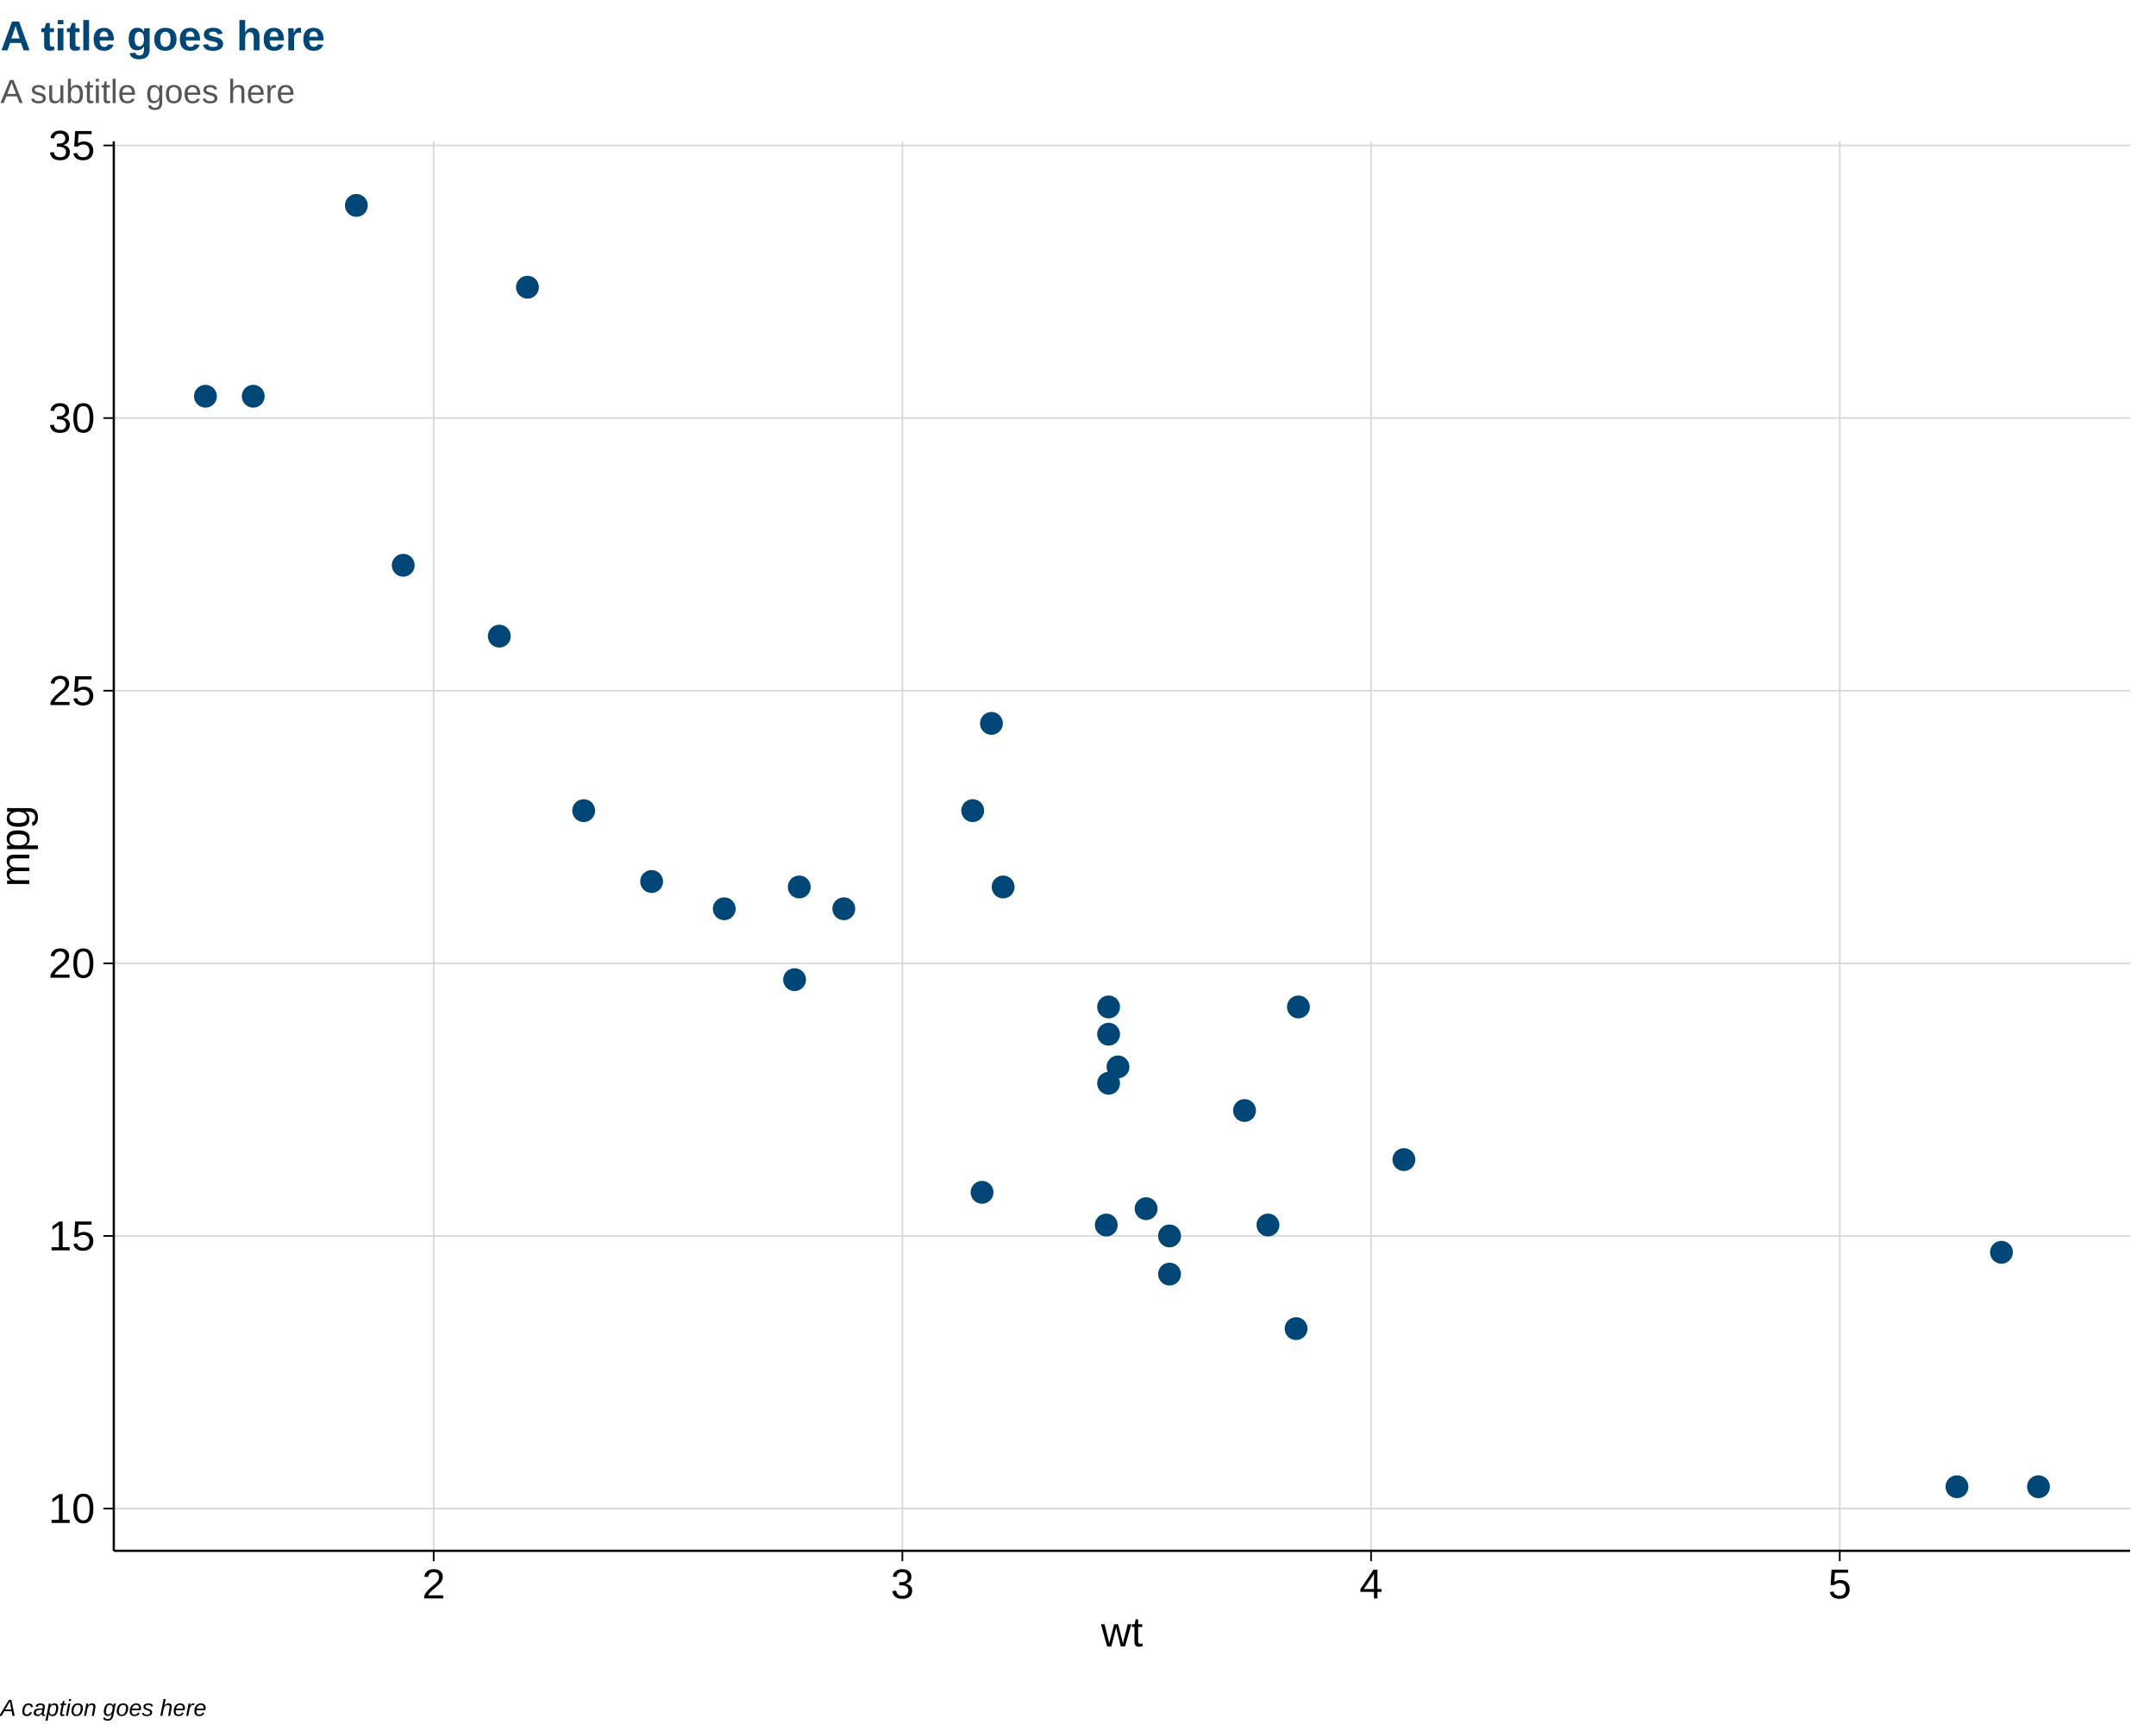
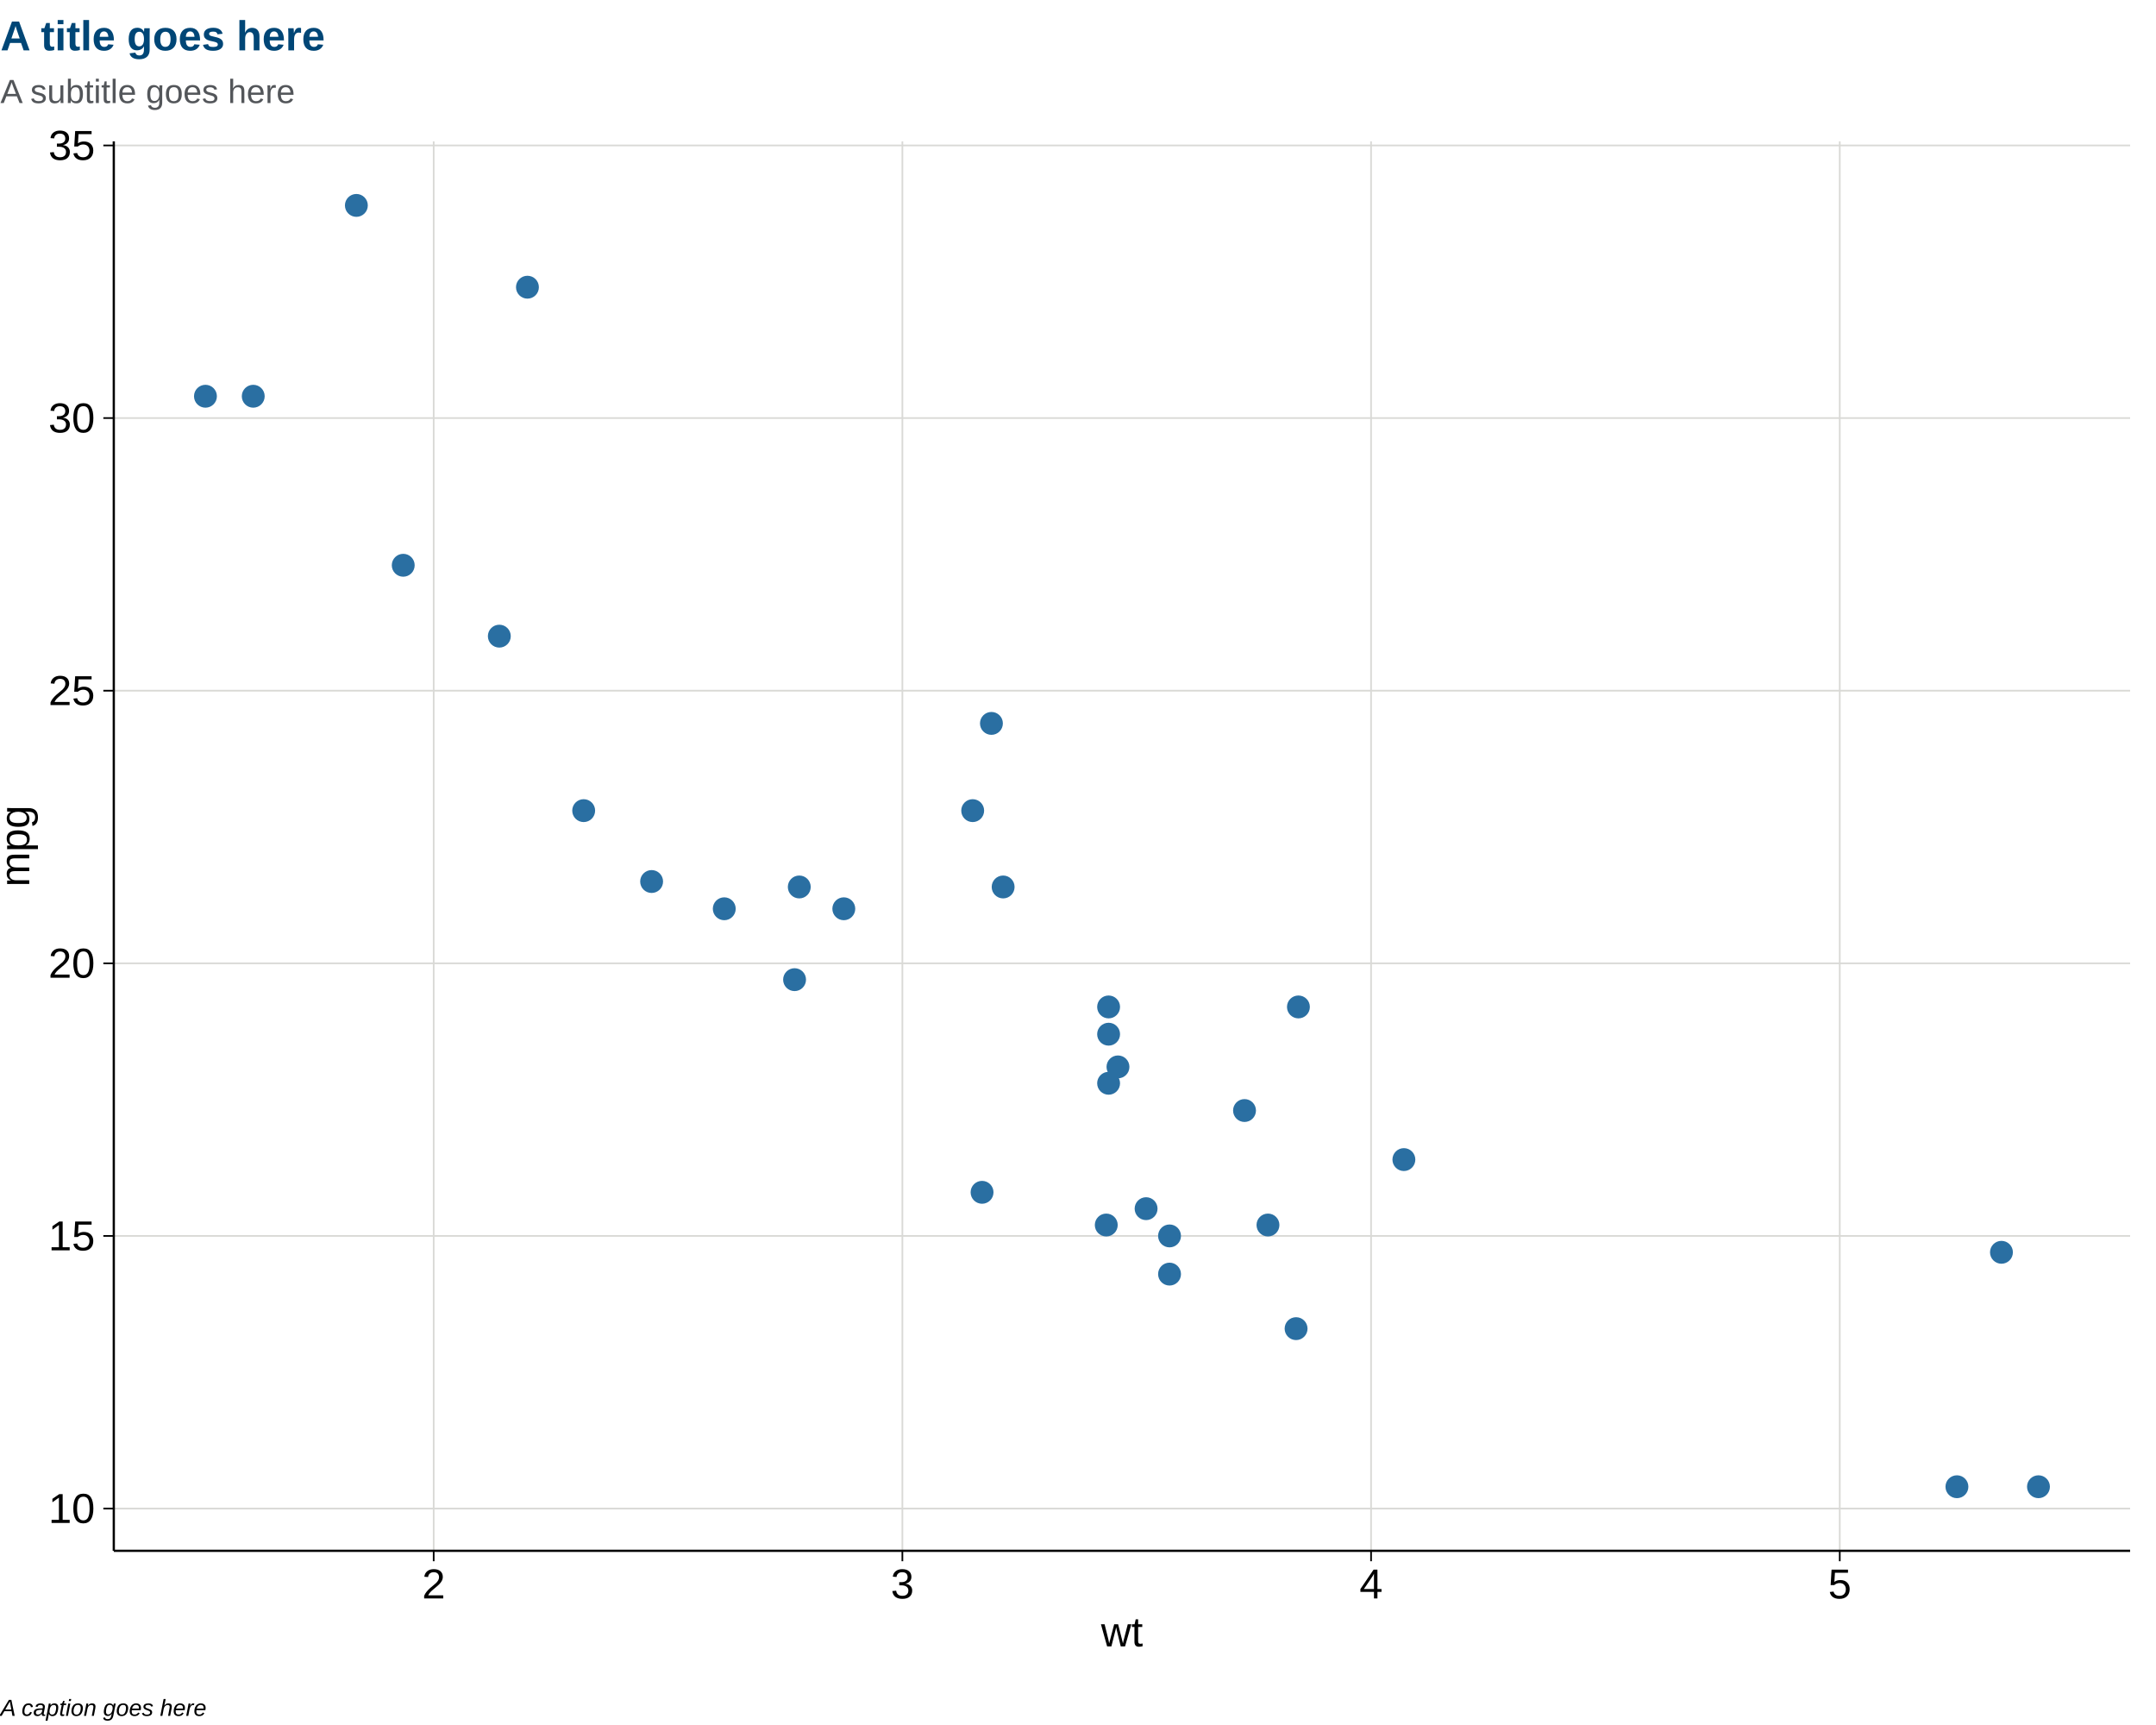
<svg xmlns="http://www.w3.org/2000/svg" viewBox="0 0 720.00 576.00">
  <defs>
    <style type="text/css">
    line, polyline, polygon, path, rect, circle {
      fill: none;
      stroke: #000000;
      stroke-linecap: round;
      stroke-linejoin: round;
      stroke-miterlimit: 10.00;
    }
  </style>
  </defs>
  <rect width="100%" height="100%" style="stroke: none; fill: #FFFFFF;" />
  <rect x="0.00" y="0.00" width="720.00" height="576.00" style="stroke-width: 0.75; stroke: none; fill: #FFFFFF;" />
  <defs>
    <clipPath id="cpMzguMDB8NzExLjM2fDUxNy44NHw0Ny4yMA==">
      <rect x="38.00" y="47.20" width="673.36" height="470.64" />
    </clipPath>
  </defs>
  <rect x="38.00" y="47.20" width="673.36" height="470.64" style="stroke-width: 0.75; stroke: none; fill: #FFFFFF;" clip-path="url(#cpMzguMDB8NzExLjM2fDUxNy44NHw0Ny4yMA==)" />
  <polyline points="38.00,503.73 711.36,503.73 " style="stroke-width: 0.56; stroke: #D9D9D6; stroke-linecap: butt;" clip-path="url(#cpMzguMDB8NzExLjM2fDUxNy44NHw0Ny4yMA==)" />
  <polyline points="38.00,412.69 711.36,412.69 " style="stroke-width: 0.56; stroke: #D9D9D6; stroke-linecap: butt;" clip-path="url(#cpMzguMDB8NzExLjM2fDUxNy44NHw0Ny4yMA==)" />
  <polyline points="38.00,321.66 711.36,321.66 " style="stroke-width: 0.56; stroke: #D9D9D6; stroke-linecap: butt;" clip-path="url(#cpMzguMDB8NzExLjM2fDUxNy44NHw0Ny4yMA==)" />
  <polyline points="38.00,230.63 711.36,230.63 " style="stroke-width: 0.56; stroke: #D9D9D6; stroke-linecap: butt;" clip-path="url(#cpMzguMDB8NzExLjM2fDUxNy44NHw0Ny4yMA==)" />
  <polyline points="38.00,139.60 711.36,139.60 " style="stroke-width: 0.56; stroke: #D9D9D6; stroke-linecap: butt;" clip-path="url(#cpMzguMDB8NzExLjM2fDUxNy44NHw0Ny4yMA==)" />
  <polyline points="38.00,48.56 711.36,48.56 " style="stroke-width: 0.56; stroke: #D9D9D6; stroke-linecap: butt;" clip-path="url(#cpMzguMDB8NzExLjM2fDUxNy44NHw0Ny4yMA==)" />
  <polyline points="144.83,517.84 144.83,47.20 " style="stroke-width: 0.56; stroke: #D9D9D6; stroke-linecap: butt;" clip-path="url(#cpMzguMDB8NzExLjM2fDUxNy44NHw0Ny4yMA==)" />
  <polyline points="301.35,517.84 301.35,47.20 " style="stroke-width: 0.56; stroke: #D9D9D6; stroke-linecap: butt;" clip-path="url(#cpMzguMDB8NzExLjM2fDUxNy44NHw0Ny4yMA==)" />
  <polyline points="457.87,517.84 457.87,47.20 " style="stroke-width: 0.56; stroke: #D9D9D6; stroke-linecap: butt;" clip-path="url(#cpMzguMDB8NzExLjM2fDUxNy44NHw0Ny4yMA==)" />
  <polyline points="614.39,517.84 614.39,47.20 " style="stroke-width: 0.56; stroke: #D9D9D6; stroke-linecap: butt;" clip-path="url(#cpMzguMDB8NzExLjM2fDUxNy44NHw0Ny4yMA==)" />
-   <circle cx="241.87" cy="303.45" r="2.60pt" style="stroke-width: 0.71; stroke: #004676; fill: #004676;" clip-path="url(#cpMzguMDB8NzExLjM2fDUxNy44NHw0Ny4yMA==)" />
-   <circle cx="281.79" cy="303.45" r="2.60pt" style="stroke-width: 0.71; stroke: #004676; fill: #004676;" clip-path="url(#cpMzguMDB8NzExLjM2fDUxNy44NHw0Ny4yMA==)" />
-   <circle cx="194.92" cy="270.68" r="2.60pt" style="stroke-width: 0.71; stroke: #004676; fill: #004676;" clip-path="url(#cpMzguMDB8NzExLjM2fDUxNy44NHw0Ny4yMA==)" />
-   <circle cx="335.00" cy="296.17" r="2.60pt" style="stroke-width: 0.71; stroke: #004676; fill: #004676;" clip-path="url(#cpMzguMDB8NzExLjM2fDUxNy44NHw0Ny4yMA==)" />
-   <circle cx="370.22" cy="345.33" r="2.60pt" style="stroke-width: 0.71; stroke: #004676; fill: #004676;" clip-path="url(#cpMzguMDB8NzExLjM2fDUxNy44NHw0Ny4yMA==)" />
-   <circle cx="373.35" cy="356.25" r="2.60pt" style="stroke-width: 0.71; stroke: #004676; fill: #004676;" clip-path="url(#cpMzguMDB8NzExLjM2fDUxNy44NHw0Ny4yMA==)" />
-   <circle cx="390.57" cy="425.44" r="2.60pt" style="stroke-width: 0.71; stroke: #004676; fill: #004676;" clip-path="url(#cpMzguMDB8NzExLjM2fDUxNy44NHw0Ny4yMA==)" />
-   <circle cx="331.09" cy="241.55" r="2.60pt" style="stroke-width: 0.71; stroke: #004676; fill: #004676;" clip-path="url(#cpMzguMDB8NzExLjM2fDUxNy44NHw0Ny4yMA==)" />
-   <circle cx="324.83" cy="270.68" r="2.60pt" style="stroke-width: 0.71; stroke: #004676; fill: #004676;" clip-path="url(#cpMzguMDB8NzExLjM2fDUxNy44NHw0Ny4yMA==)" />
-   <circle cx="370.22" cy="336.23" r="2.60pt" style="stroke-width: 0.71; stroke: #004676; fill: #004676;" clip-path="url(#cpMzguMDB8NzExLjM2fDUxNy44NHw0Ny4yMA==)" />
-   <circle cx="370.22" cy="361.72" r="2.60pt" style="stroke-width: 0.71; stroke: #004676; fill: #004676;" clip-path="url(#cpMzguMDB8NzExLjM2fDUxNy44NHw0Ny4yMA==)" />
-   <circle cx="468.83" cy="387.20" r="2.60pt" style="stroke-width: 0.71; stroke: #004676; fill: #004676;" clip-path="url(#cpMzguMDB8NzExLjM2fDUxNy44NHw0Ny4yMA==)" />
-   <circle cx="415.61" cy="370.82" r="2.60pt" style="stroke-width: 0.71; stroke: #004676; fill: #004676;" clip-path="url(#cpMzguMDB8NzExLjM2fDUxNy44NHw0Ny4yMA==)" />
-   <circle cx="423.44" cy="409.05" r="2.60pt" style="stroke-width: 0.71; stroke: #004676; fill: #004676;" clip-path="url(#cpMzguMDB8NzExLjM2fDUxNy44NHw0Ny4yMA==)" />
-   <circle cx="653.52" cy="496.44" r="2.60pt" style="stroke-width: 0.71; stroke: #004676; fill: #004676;" clip-path="url(#cpMzguMDB8NzExLjM2fDUxNy44NHw0Ny4yMA==)" />
-   <circle cx="680.75" cy="496.44" r="2.60pt" style="stroke-width: 0.71; stroke: #004676; fill: #004676;" clip-path="url(#cpMzguMDB8NzExLjM2fDUxNy44NHw0Ny4yMA==)" />
-   <circle cx="668.39" cy="418.16" r="2.60pt" style="stroke-width: 0.71; stroke: #004676; fill: #004676;" clip-path="url(#cpMzguMDB8NzExLjM2fDUxNy44NHw0Ny4yMA==)" />
-   <circle cx="176.14" cy="95.90" r="2.60pt" style="stroke-width: 0.71; stroke: #004676; fill: #004676;" clip-path="url(#cpMzguMDB8NzExLjM2fDUxNy44NHw0Ny4yMA==)" />
-   <circle cx="84.57" cy="132.31" r="2.60pt" style="stroke-width: 0.71; stroke: #004676; fill: #004676;" clip-path="url(#cpMzguMDB8NzExLjM2fDUxNy44NHw0Ny4yMA==)" />
-   <circle cx="119.01" cy="68.59" r="2.60pt" style="stroke-width: 0.71; stroke: #004676; fill: #004676;" clip-path="url(#cpMzguMDB8NzExLjM2fDUxNy44NHw0Ny4yMA==)" />
-   <circle cx="217.61" cy="294.35" r="2.60pt" style="stroke-width: 0.71; stroke: #004676; fill: #004676;" clip-path="url(#cpMzguMDB8NzExLjM2fDUxNy44NHw0Ny4yMA==)" />
-   <circle cx="382.74" cy="403.59" r="2.60pt" style="stroke-width: 0.71; stroke: #004676; fill: #004676;" clip-path="url(#cpMzguMDB8NzExLjM2fDUxNy44NHw0Ny4yMA==)" />
-   <circle cx="369.44" cy="409.05" r="2.60pt" style="stroke-width: 0.71; stroke: #004676; fill: #004676;" clip-path="url(#cpMzguMDB8NzExLjM2fDUxNy44NHw0Ny4yMA==)" />
-   <circle cx="432.83" cy="443.65" r="2.60pt" style="stroke-width: 0.71; stroke: #004676; fill: #004676;" clip-path="url(#cpMzguMDB8NzExLjM2fDUxNy44NHw0Ny4yMA==)" />
-   <circle cx="433.61" cy="336.23" r="2.60pt" style="stroke-width: 0.71; stroke: #004676; fill: #004676;" clip-path="url(#cpMzguMDB8NzExLjM2fDUxNy44NHw0Ny4yMA==)" />
-   <circle cx="134.66" cy="188.75" r="2.60pt" style="stroke-width: 0.71; stroke: #004676; fill: #004676;" clip-path="url(#cpMzguMDB8NzExLjM2fDUxNy44NHw0Ny4yMA==)" />
-   <circle cx="166.75" cy="212.42" r="2.60pt" style="stroke-width: 0.71; stroke: #004676; fill: #004676;" clip-path="url(#cpMzguMDB8NzExLjM2fDUxNy44NHw0Ny4yMA==)" />
-   <circle cx="68.61" cy="132.31" r="2.60pt" style="stroke-width: 0.71; stroke: #004676; fill: #004676;" clip-path="url(#cpMzguMDB8NzExLjM2fDUxNy44NHw0Ny4yMA==)" />
-   <circle cx="327.96" cy="398.13" r="2.60pt" style="stroke-width: 0.71; stroke: #004676; fill: #004676;" clip-path="url(#cpMzguMDB8NzExLjM2fDUxNy44NHw0Ny4yMA==)" />
-   <circle cx="265.35" cy="327.12" r="2.60pt" style="stroke-width: 0.71; stroke: #004676; fill: #004676;" clip-path="url(#cpMzguMDB8NzExLjM2fDUxNy44NHw0Ny4yMA==)" />
-   <circle cx="390.57" cy="412.69" r="2.60pt" style="stroke-width: 0.71; stroke: #004676; fill: #004676;" clip-path="url(#cpMzguMDB8NzExLjM2fDUxNy44NHw0Ny4yMA==)" />
-   <circle cx="266.92" cy="296.17" r="2.60pt" style="stroke-width: 0.71; stroke: #004676; fill: #004676;" clip-path="url(#cpMzguMDB8NzExLjM2fDUxNy44NHw0Ny4yMA==)" />
+   <circle cx="241.87" cy="303.45" r="2.60pt" style="stroke-width: 0.71; stroke: #2A6FA2; fill: #2A6FA2;" clip-path="url(#cpMzguMDB8NzExLjM2fDUxNy44NHw0Ny4yMA==)" />
+   <circle cx="281.79" cy="303.45" r="2.60pt" style="stroke-width: 0.71; stroke: #2A6FA2; fill: #2A6FA2;" clip-path="url(#cpMzguMDB8NzExLjM2fDUxNy44NHw0Ny4yMA==)" />
+   <circle cx="194.92" cy="270.68" r="2.60pt" style="stroke-width: 0.71; stroke: #2A6FA2; fill: #2A6FA2;" clip-path="url(#cpMzguMDB8NzExLjM2fDUxNy44NHw0Ny4yMA==)" />
+   <circle cx="335.00" cy="296.17" r="2.60pt" style="stroke-width: 0.71; stroke: #2A6FA2; fill: #2A6FA2;" clip-path="url(#cpMzguMDB8NzExLjM2fDUxNy44NHw0Ny4yMA==)" />
+   <circle cx="370.22" cy="345.33" r="2.60pt" style="stroke-width: 0.71; stroke: #2A6FA2; fill: #2A6FA2;" clip-path="url(#cpMzguMDB8NzExLjM2fDUxNy44NHw0Ny4yMA==)" />
+   <circle cx="373.35" cy="356.25" r="2.60pt" style="stroke-width: 0.71; stroke: #2A6FA2; fill: #2A6FA2;" clip-path="url(#cpMzguMDB8NzExLjM2fDUxNy44NHw0Ny4yMA==)" />
+   <circle cx="390.57" cy="425.44" r="2.60pt" style="stroke-width: 0.71; stroke: #2A6FA2; fill: #2A6FA2;" clip-path="url(#cpMzguMDB8NzExLjM2fDUxNy44NHw0Ny4yMA==)" />
+   <circle cx="331.09" cy="241.55" r="2.60pt" style="stroke-width: 0.71; stroke: #2A6FA2; fill: #2A6FA2;" clip-path="url(#cpMzguMDB8NzExLjM2fDUxNy44NHw0Ny4yMA==)" />
+   <circle cx="324.83" cy="270.68" r="2.60pt" style="stroke-width: 0.71; stroke: #2A6FA2; fill: #2A6FA2;" clip-path="url(#cpMzguMDB8NzExLjM2fDUxNy44NHw0Ny4yMA==)" />
+   <circle cx="370.22" cy="336.23" r="2.60pt" style="stroke-width: 0.71; stroke: #2A6FA2; fill: #2A6FA2;" clip-path="url(#cpMzguMDB8NzExLjM2fDUxNy44NHw0Ny4yMA==)" />
+   <circle cx="370.22" cy="361.72" r="2.60pt" style="stroke-width: 0.71; stroke: #2A6FA2; fill: #2A6FA2;" clip-path="url(#cpMzguMDB8NzExLjM2fDUxNy44NHw0Ny4yMA==)" />
+   <circle cx="468.83" cy="387.20" r="2.60pt" style="stroke-width: 0.71; stroke: #2A6FA2; fill: #2A6FA2;" clip-path="url(#cpMzguMDB8NzExLjM2fDUxNy44NHw0Ny4yMA==)" />
+   <circle cx="415.61" cy="370.82" r="2.60pt" style="stroke-width: 0.71; stroke: #2A6FA2; fill: #2A6FA2;" clip-path="url(#cpMzguMDB8NzExLjM2fDUxNy44NHw0Ny4yMA==)" />
+   <circle cx="423.44" cy="409.05" r="2.60pt" style="stroke-width: 0.71; stroke: #2A6FA2; fill: #2A6FA2;" clip-path="url(#cpMzguMDB8NzExLjM2fDUxNy44NHw0Ny4yMA==)" />
+   <circle cx="653.52" cy="496.44" r="2.60pt" style="stroke-width: 0.71; stroke: #2A6FA2; fill: #2A6FA2;" clip-path="url(#cpMzguMDB8NzExLjM2fDUxNy44NHw0Ny4yMA==)" />
+   <circle cx="680.75" cy="496.44" r="2.60pt" style="stroke-width: 0.71; stroke: #2A6FA2; fill: #2A6FA2;" clip-path="url(#cpMzguMDB8NzExLjM2fDUxNy44NHw0Ny4yMA==)" />
+   <circle cx="668.39" cy="418.16" r="2.60pt" style="stroke-width: 0.71; stroke: #2A6FA2; fill: #2A6FA2;" clip-path="url(#cpMzguMDB8NzExLjM2fDUxNy44NHw0Ny4yMA==)" />
+   <circle cx="176.14" cy="95.90" r="2.60pt" style="stroke-width: 0.71; stroke: #2A6FA2; fill: #2A6FA2;" clip-path="url(#cpMzguMDB8NzExLjM2fDUxNy44NHw0Ny4yMA==)" />
+   <circle cx="84.57" cy="132.31" r="2.60pt" style="stroke-width: 0.71; stroke: #2A6FA2; fill: #2A6FA2;" clip-path="url(#cpMzguMDB8NzExLjM2fDUxNy44NHw0Ny4yMA==)" />
+   <circle cx="119.01" cy="68.59" r="2.60pt" style="stroke-width: 0.71; stroke: #2A6FA2; fill: #2A6FA2;" clip-path="url(#cpMzguMDB8NzExLjM2fDUxNy44NHw0Ny4yMA==)" />
+   <circle cx="217.61" cy="294.35" r="2.60pt" style="stroke-width: 0.71; stroke: #2A6FA2; fill: #2A6FA2;" clip-path="url(#cpMzguMDB8NzExLjM2fDUxNy44NHw0Ny4yMA==)" />
+   <circle cx="382.74" cy="403.59" r="2.60pt" style="stroke-width: 0.71; stroke: #2A6FA2; fill: #2A6FA2;" clip-path="url(#cpMzguMDB8NzExLjM2fDUxNy44NHw0Ny4yMA==)" />
+   <circle cx="369.44" cy="409.05" r="2.60pt" style="stroke-width: 0.71; stroke: #2A6FA2; fill: #2A6FA2;" clip-path="url(#cpMzguMDB8NzExLjM2fDUxNy44NHw0Ny4yMA==)" />
+   <circle cx="432.83" cy="443.65" r="2.60pt" style="stroke-width: 0.71; stroke: #2A6FA2; fill: #2A6FA2;" clip-path="url(#cpMzguMDB8NzExLjM2fDUxNy44NHw0Ny4yMA==)" />
+   <circle cx="433.61" cy="336.23" r="2.60pt" style="stroke-width: 0.71; stroke: #2A6FA2; fill: #2A6FA2;" clip-path="url(#cpMzguMDB8NzExLjM2fDUxNy44NHw0Ny4yMA==)" />
+   <circle cx="134.66" cy="188.75" r="2.60pt" style="stroke-width: 0.71; stroke: #2A6FA2; fill: #2A6FA2;" clip-path="url(#cpMzguMDB8NzExLjM2fDUxNy44NHw0Ny4yMA==)" />
+   <circle cx="166.75" cy="212.42" r="2.60pt" style="stroke-width: 0.71; stroke: #2A6FA2; fill: #2A6FA2;" clip-path="url(#cpMzguMDB8NzExLjM2fDUxNy44NHw0Ny4yMA==)" />
+   <circle cx="68.61" cy="132.31" r="2.60pt" style="stroke-width: 0.71; stroke: #2A6FA2; fill: #2A6FA2;" clip-path="url(#cpMzguMDB8NzExLjM2fDUxNy44NHw0Ny4yMA==)" />
+   <circle cx="327.96" cy="398.13" r="2.60pt" style="stroke-width: 0.71; stroke: #2A6FA2; fill: #2A6FA2;" clip-path="url(#cpMzguMDB8NzExLjM2fDUxNy44NHw0Ny4yMA==)" />
+   <circle cx="265.35" cy="327.12" r="2.60pt" style="stroke-width: 0.71; stroke: #2A6FA2; fill: #2A6FA2;" clip-path="url(#cpMzguMDB8NzExLjM2fDUxNy44NHw0Ny4yMA==)" />
+   <circle cx="390.57" cy="412.69" r="2.60pt" style="stroke-width: 0.71; stroke: #2A6FA2; fill: #2A6FA2;" clip-path="url(#cpMzguMDB8NzExLjM2fDUxNy44NHw0Ny4yMA==)" />
+   <circle cx="266.92" cy="296.17" r="2.60pt" style="stroke-width: 0.71; stroke: #2A6FA2; fill: #2A6FA2;" clip-path="url(#cpMzguMDB8NzExLjM2fDUxNy44NHw0Ny4yMA==)" />
  <defs>
    <clipPath id="cpMC4wMHw3MjAuMDB8NTc2LjAwfDAuMDA=">
      <rect x="0.00" y="0.00" width="720.00" height="576.00" />
    </clipPath>
  </defs>
  <polyline points="38.00,517.84 38.00,47.20 " style="stroke-width: 0.75; stroke-linecap: butt;" clip-path="url(#cpMC4wMHw3MjAuMDB8NTc2LjAwfDAuMDA=)" />
  <g clip-path="url(#cpMC4wMHw3MjAuMDB8NTc2LjAwfDAuMDA=)">
    <text x="16.16" y="508.54" style="font-size: 14.00px; font-family: Liberation Sans;" textLength="15.56px" lengthAdjust="spacingAndGlyphs">10</text>
  </g>
  <g clip-path="url(#cpMC4wMHw3MjAuMDB8NTc2LjAwfDAuMDA=)">
    <text x="16.16" y="417.51" style="font-size: 14.00px; font-family: Liberation Sans;" textLength="15.56px" lengthAdjust="spacingAndGlyphs">15</text>
  </g>
  <g clip-path="url(#cpMC4wMHw3MjAuMDB8NTc2LjAwfDAuMDA=)">
    <text x="16.16" y="326.47" style="font-size: 14.00px; font-family: Liberation Sans;" textLength="15.56px" lengthAdjust="spacingAndGlyphs">20</text>
  </g>
  <g clip-path="url(#cpMC4wMHw3MjAuMDB8NTc2LjAwfDAuMDA=)">
    <text x="16.16" y="235.44" style="font-size: 14.00px; font-family: Liberation Sans;" textLength="15.56px" lengthAdjust="spacingAndGlyphs">25</text>
  </g>
  <g clip-path="url(#cpMC4wMHw3MjAuMDB8NTc2LjAwfDAuMDA=)">
    <text x="16.16" y="144.41" style="font-size: 14.00px; font-family: Liberation Sans;" textLength="15.56px" lengthAdjust="spacingAndGlyphs">30</text>
  </g>
  <g clip-path="url(#cpMC4wMHw3MjAuMDB8NTc2LjAwfDAuMDA=)">
    <text x="16.16" y="53.38" style="font-size: 14.00px; font-family: Liberation Sans;" textLength="15.56px" lengthAdjust="spacingAndGlyphs">35</text>
  </g>
  <polyline points="34.51,503.73 38.00,503.73 " style="stroke-width: 0.56; stroke-linecap: butt;" clip-path="url(#cpMC4wMHw3MjAuMDB8NTc2LjAwfDAuMDA=)" />
  <polyline points="34.51,412.69 38.00,412.69 " style="stroke-width: 0.56; stroke-linecap: butt;" clip-path="url(#cpMC4wMHw3MjAuMDB8NTc2LjAwfDAuMDA=)" />
  <polyline points="34.51,321.66 38.00,321.66 " style="stroke-width: 0.56; stroke-linecap: butt;" clip-path="url(#cpMC4wMHw3MjAuMDB8NTc2LjAwfDAuMDA=)" />
  <polyline points="34.51,230.63 38.00,230.63 " style="stroke-width: 0.56; stroke-linecap: butt;" clip-path="url(#cpMC4wMHw3MjAuMDB8NTc2LjAwfDAuMDA=)" />
  <polyline points="34.51,139.60 38.00,139.60 " style="stroke-width: 0.56; stroke-linecap: butt;" clip-path="url(#cpMC4wMHw3MjAuMDB8NTc2LjAwfDAuMDA=)" />
  <polyline points="34.51,48.56 38.00,48.56 " style="stroke-width: 0.56; stroke-linecap: butt;" clip-path="url(#cpMC4wMHw3MjAuMDB8NTc2LjAwfDAuMDA=)" />
  <polyline points="38.00,517.84 711.36,517.84 " style="stroke-width: 0.75; stroke-linecap: butt;" clip-path="url(#cpMC4wMHw3MjAuMDB8NTc2LjAwfDAuMDA=)" />
  <polyline points="144.83,521.32 144.83,517.84 " style="stroke-width: 0.56; stroke-linecap: butt;" clip-path="url(#cpMC4wMHw3MjAuMDB8NTc2LjAwfDAuMDA=)" />
  <polyline points="301.35,521.32 301.35,517.84 " style="stroke-width: 0.56; stroke-linecap: butt;" clip-path="url(#cpMC4wMHw3MjAuMDB8NTc2LjAwfDAuMDA=)" />
  <polyline points="457.87,521.32 457.87,517.84 " style="stroke-width: 0.56; stroke-linecap: butt;" clip-path="url(#cpMC4wMHw3MjAuMDB8NTc2LjAwfDAuMDA=)" />
  <polyline points="614.39,521.32 614.39,517.84 " style="stroke-width: 0.56; stroke-linecap: butt;" clip-path="url(#cpMC4wMHw3MjAuMDB8NTc2LjAwfDAuMDA=)" />
  <g clip-path="url(#cpMC4wMHw3MjAuMDB8NTc2LjAwfDAuMDA=)">
    <text x="140.94" y="533.74" style="font-size: 14.00px; font-family: Liberation Sans;" textLength="7.78px" lengthAdjust="spacingAndGlyphs">2</text>
  </g>
  <g clip-path="url(#cpMC4wMHw3MjAuMDB8NTc2LjAwfDAuMDA=)">
    <text x="297.46" y="533.74" style="font-size: 14.00px; font-family: Liberation Sans;" textLength="7.78px" lengthAdjust="spacingAndGlyphs">3</text>
  </g>
  <g clip-path="url(#cpMC4wMHw3MjAuMDB8NTc2LjAwfDAuMDA=)">
    <text x="453.98" y="533.74" style="font-size: 14.00px; font-family: Liberation Sans;" textLength="7.78px" lengthAdjust="spacingAndGlyphs">4</text>
  </g>
  <g clip-path="url(#cpMC4wMHw3MjAuMDB8NTc2LjAwfDAuMDA=)">
    <text x="610.50" y="533.74" style="font-size: 14.00px; font-family: Liberation Sans;" textLength="7.78px" lengthAdjust="spacingAndGlyphs">5</text>
  </g>
  <g clip-path="url(#cpMC4wMHw3MjAuMDB8NTc2LjAwfDAuMDA=)">
    <text x="367.68" y="549.76" style="font-size: 14.00px; font-family: Liberation Sans;" textLength="14.00px" lengthAdjust="spacingAndGlyphs">wt</text>
  </g>
  <g clip-path="url(#cpMC4wMHw3MjAuMDB8NTc2LjAwfDAuMDA=)">
    <text transform="translate(9.77,296.13) rotate(-90)" style="font-size: 14.00px; font-family: Liberation Sans;" textLength="27.22px" lengthAdjust="spacingAndGlyphs">mpg</text>
  </g>
  <g clip-path="url(#cpMC4wMHw3MjAuMDB8NTc2LjAwfDAuMDA=)">
    <text x="0.14" y="34.41" style="font-size: 11.20px; fill: #53565A; font-family: Liberation Sans;" textLength="98.23px" lengthAdjust="spacingAndGlyphs">A subtitle goes here</text>
  </g>
  <g clip-path="url(#cpMC4wMHw3MjAuMDB8NTc2LjAwfDAuMDA=)">
    <text x="0.14" y="16.82" style="font-size: 14.00px; font-weight: bold; fill: #004676; font-family: Liberation Sans;" textLength="108.36px" lengthAdjust="spacingAndGlyphs">A title goes here</text>
  </g>
  <g clip-path="url(#cpMC4wMHw3MjAuMDB8NTc2LjAwfDAuMDA=)">
    <text x="0.14" y="572.95" style="font-size: 7.77px; font-style: italic; font-family: Liberation Sans;" textLength="68.73px" lengthAdjust="spacingAndGlyphs">A caption goes here</text>
  </g>
</svg>
